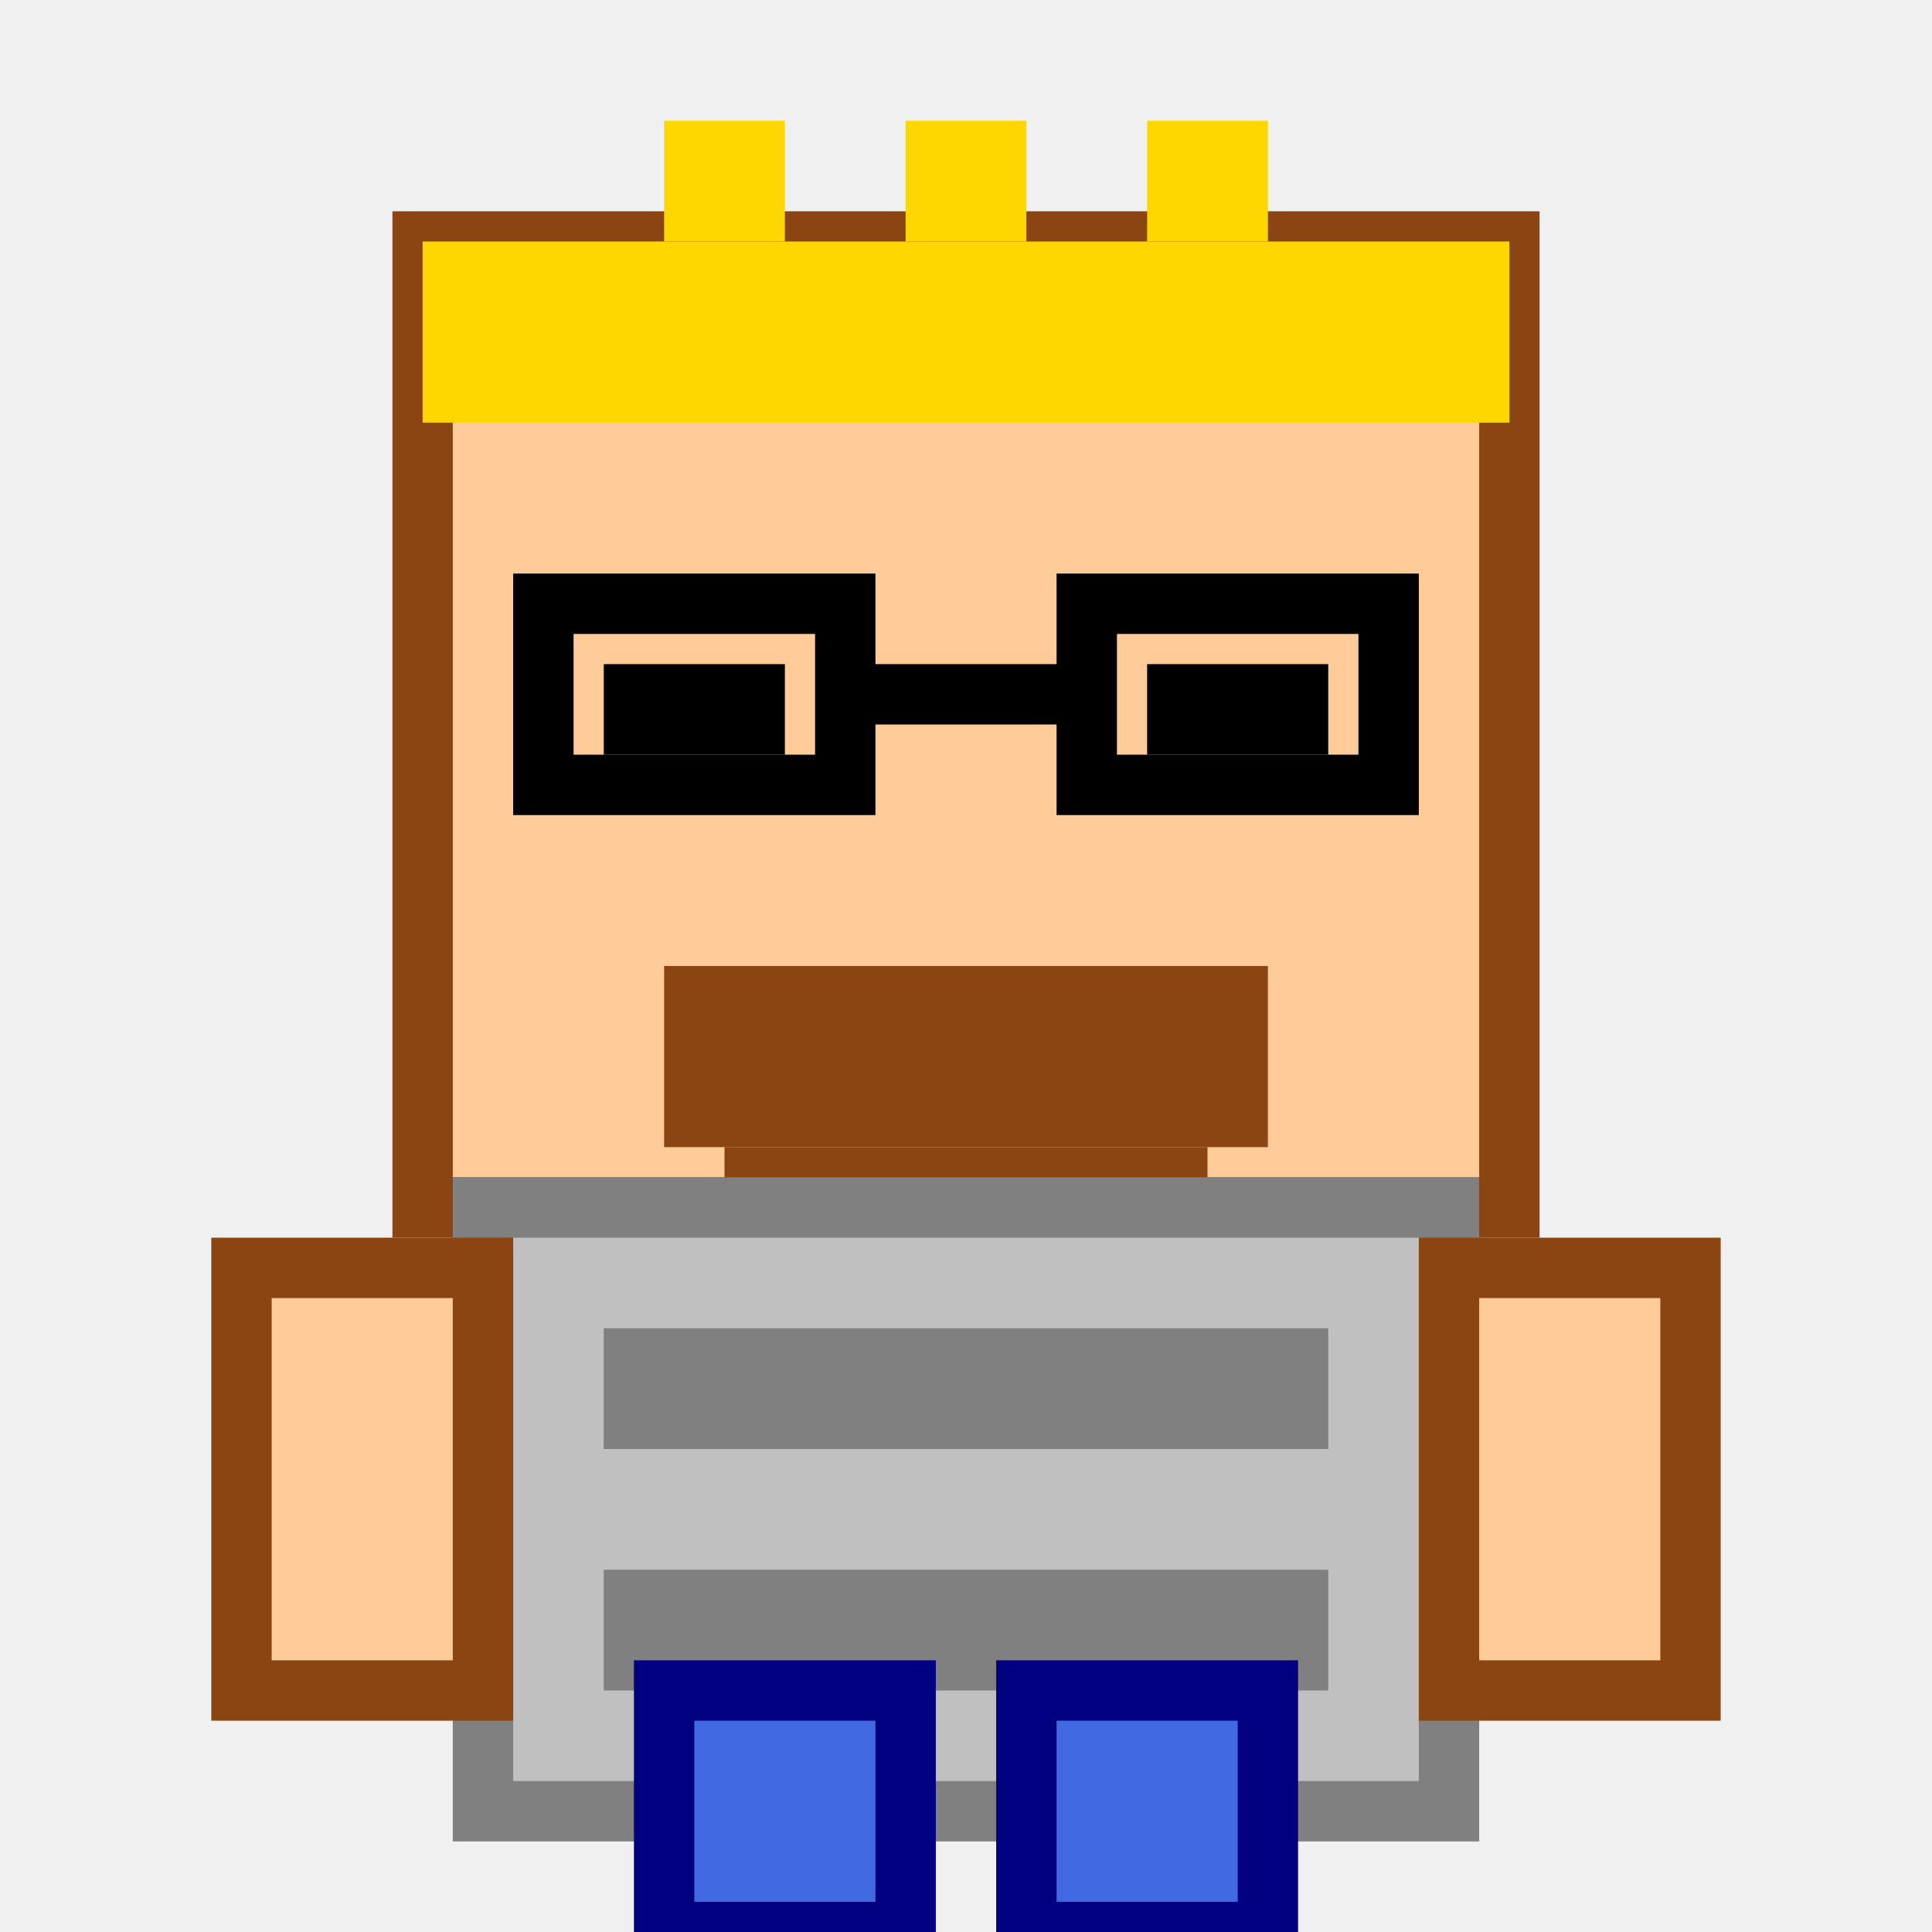
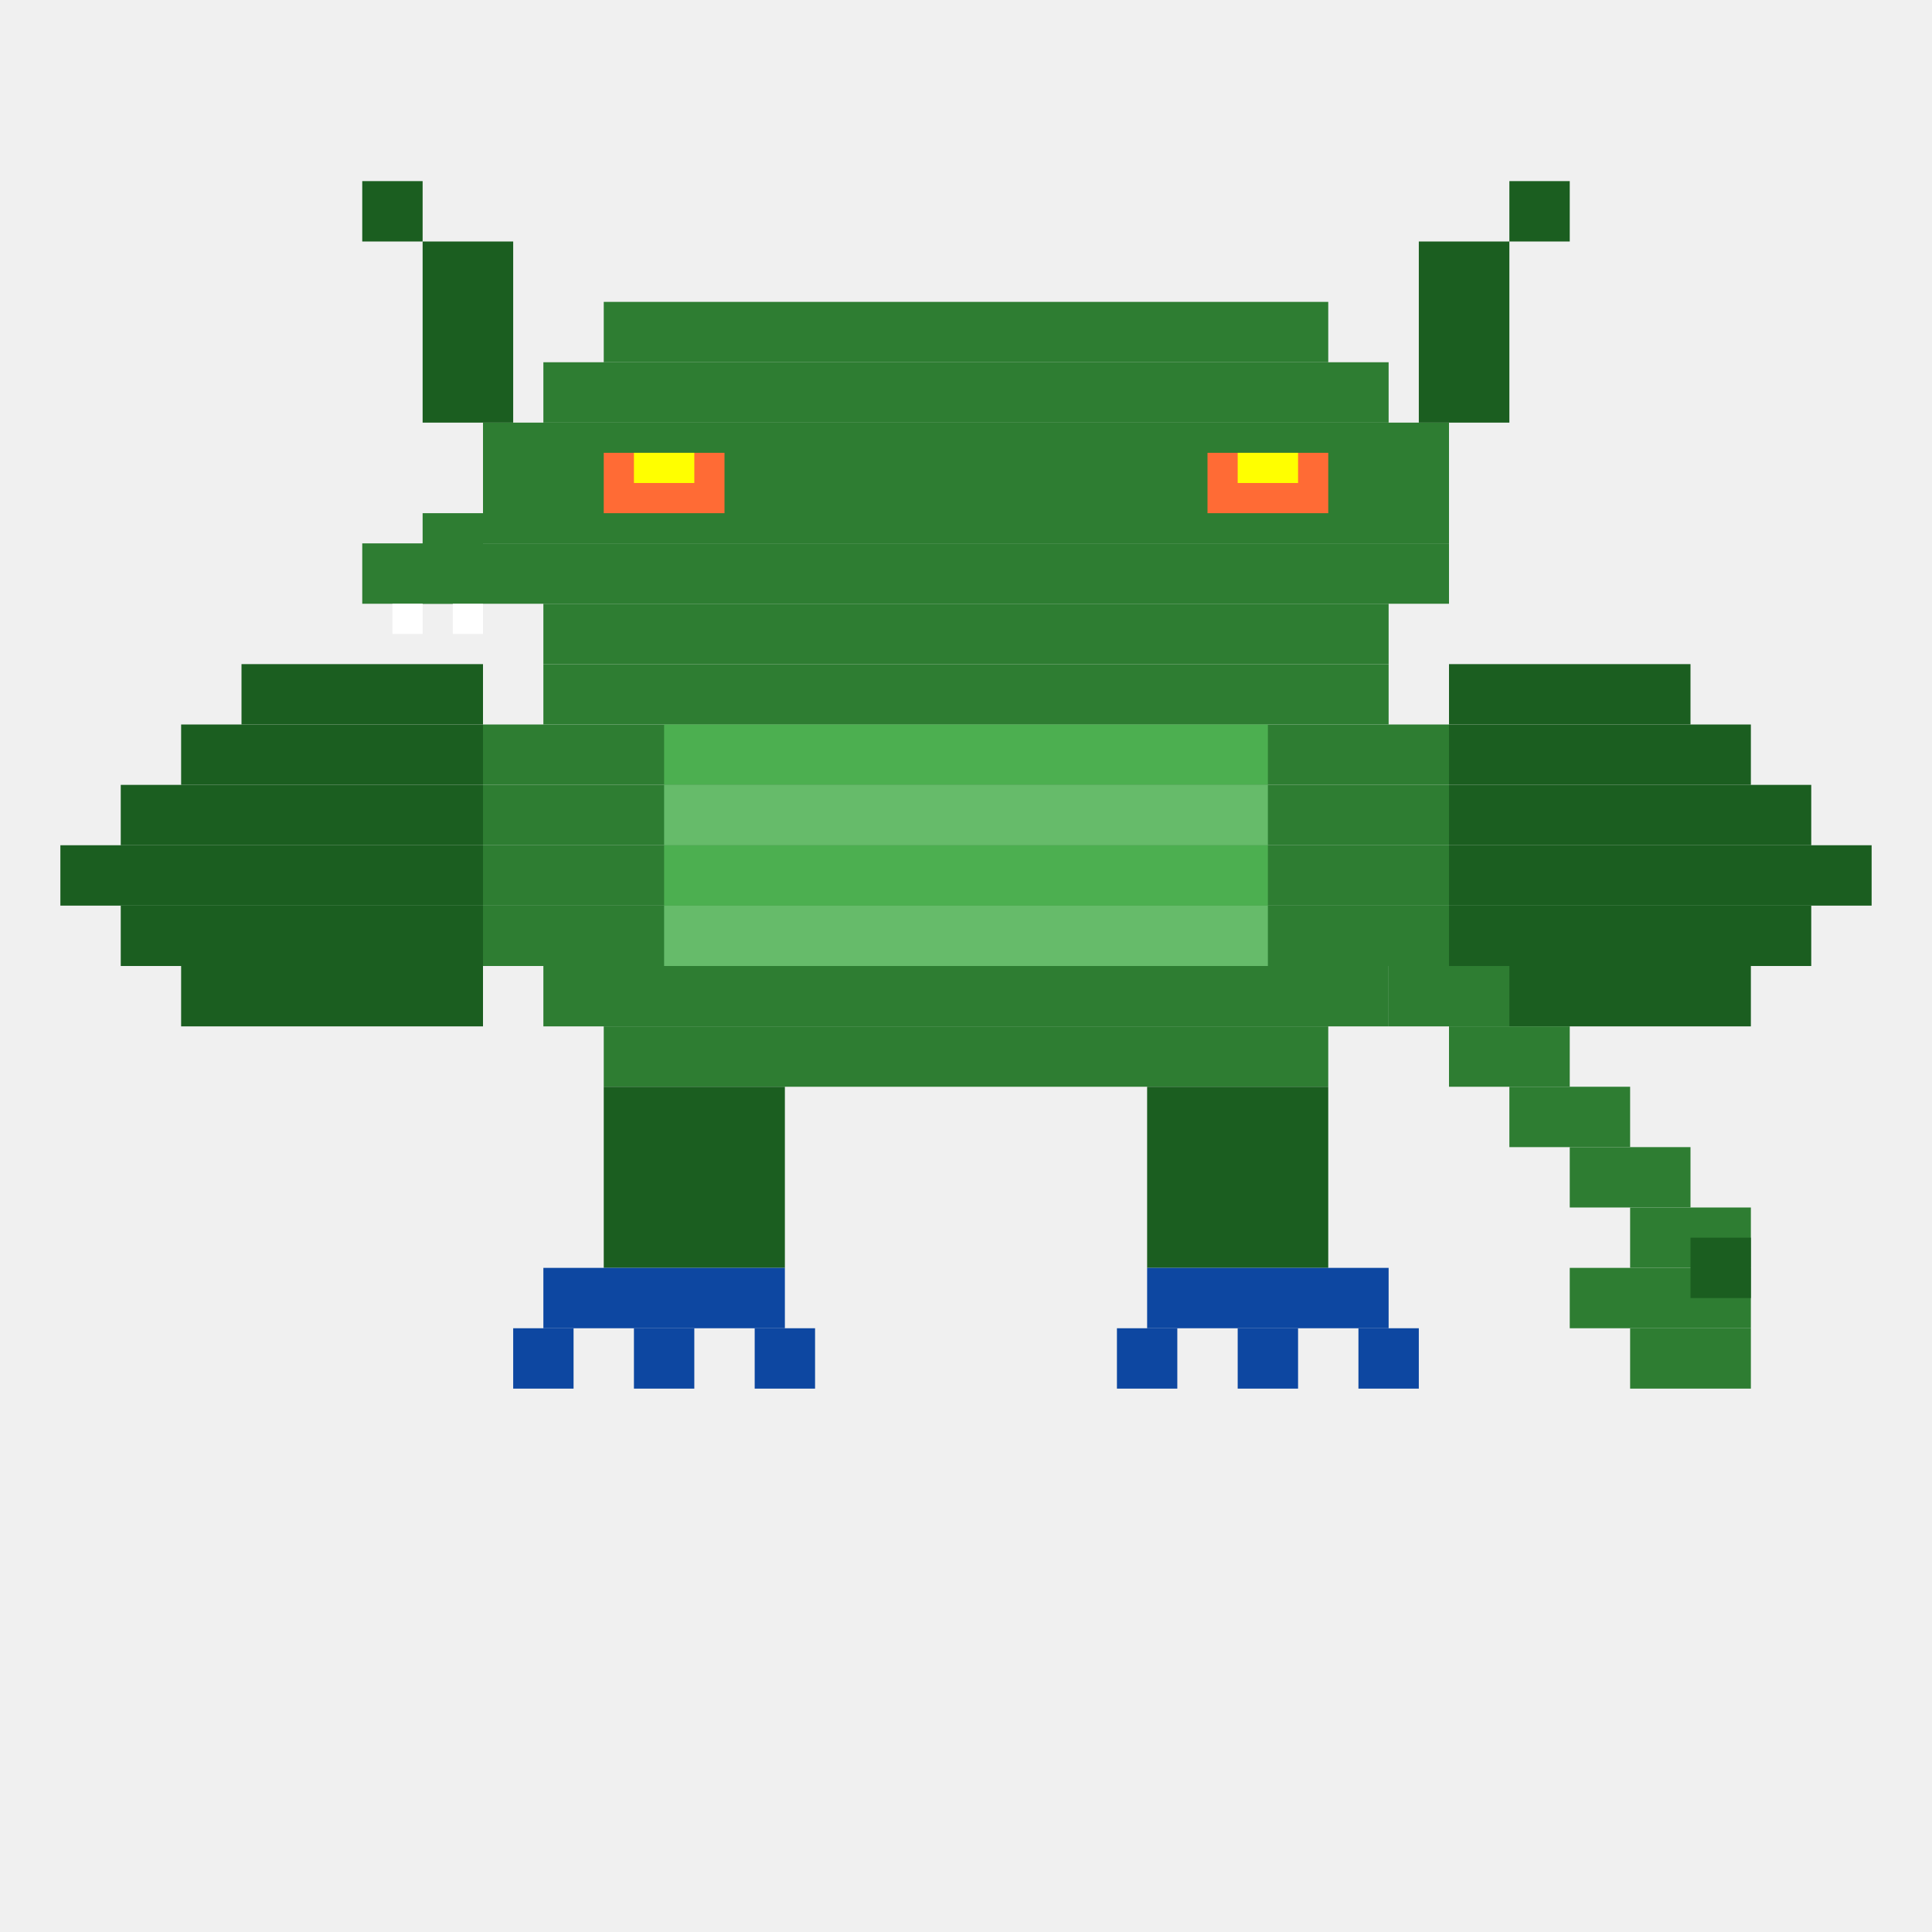
<svg xmlns="http://www.w3.org/2000/svg" width="64" height="64" viewBox="0 0 64 64">
-   <rect x="14" y="8" width="36" height="32" fill="#ffcc99" stroke="#8b4513" stroke-width="2" />
-   <rect x="14" y="8" width="36" height="6" fill="#ffd700" />
-   <rect x="22" y="4" width="4" height="4" fill="#ffd700" />
-   <rect x="30" y="4" width="4" height="4" fill="#ffd700" />
-   <rect x="38" y="4" width="4" height="4" fill="#ffd700" />
-   <rect x="18" y="20" width="10" height="6" fill="none" stroke="#000000" stroke-width="2" />
-   <rect x="36" y="20" width="10" height="6" fill="none" stroke="#000000" stroke-width="2" />
-   <rect x="28" y="22" width="8" height="2" fill="#000000" />
-   <rect x="20" y="22" width="6" height="3" fill="#000000" />
-   <rect x="38" y="22" width="6" height="3" fill="#000000" />
-   <rect x="22" y="32" width="20" height="6" fill="#8b4513" />
-   <rect x="24" y="38" width="16" height="2" fill="#8b4513" />
-   <rect x="16" y="40" width="32" height="20" fill="#c0c0c0" stroke="#808080" stroke-width="2" />
-   <rect x="20" y="44" width="24" height="4" fill="#808080" />
-   <rect x="20" y="52" width="24" height="4" fill="#808080" />
-   <rect x="8" y="42" width="8" height="14" fill="#ffcc99" stroke="#8b4513" stroke-width="2" />
-   <rect x="48" y="42" width="8" height="14" fill="#ffcc99" stroke="#8b4513" stroke-width="2" />
-   <rect x="22" y="56" width="8" height="8" fill="#4169e1" stroke="#000080" stroke-width="2" />
-   <rect x="34" y="56" width="8" height="8" fill="#4169e1" stroke="#000080" stroke-width="2" />
+   <rect x="20" y="10" width="24" height="2" fill="#2E7D32" />
+   <rect x="18" y="12" width="28" height="2" fill="#2E7D32" />
+   <rect x="16" y="14" width="32" height="2" fill="#2E7D32" />
+   <rect x="16" y="16" width="32" height="2" fill="#2E7D32" />
+   <rect x="16" y="18" width="32" height="2" fill="#2E7D32" />
+   <rect x="18" y="20" width="28" height="2" fill="#2E7D32" />
+   <rect x="20" y="15" width="4" height="2" fill="#FF6B35" />
+   <rect x="40" y="15" width="4" height="2" fill="#FF6B35" />
+   <rect x="21" y="15" width="2" height="1" fill="#FFFF00" />
+   <rect x="41" y="15" width="2" height="1" fill="#FFFF00" />
+   <rect x="14" y="8" width="3" height="6" fill="#1B5E20" />
+   <rect x="47" y="8" width="3" height="6" fill="#1B5E20" />
+   <rect x="12" y="6" width="2" height="2" fill="#1B5E20" />
+   <rect x="50" y="6" width="2" height="2" fill="#1B5E20" />
+   <rect x="14" y="17" width="2" height="3" fill="#2E7D32" />
+   <rect x="12" y="18" width="4" height="2" fill="#2E7D32" />
+   <rect x="13" y="20" width="1" height="1" fill="#FFFFFF" />
+   <rect x="15" y="20" width="1" height="1" fill="#FFFFFF" />
+   <rect x="18" y="22" width="28" height="2" fill="#2E7D32" />
+   <rect x="16" y="24" width="32" height="2" fill="#2E7D32" />
+   <rect x="16" y="26" width="32" height="2" fill="#2E7D32" />
+   <rect x="16" y="28" width="32" height="2" fill="#2E7D32" />
+   <rect x="16" y="30" width="32" height="2" fill="#2E7D32" />
+   <rect x="18" y="32" width="28" height="2" fill="#2E7D32" />
+   <rect x="20" y="34" width="24" height="2" fill="#2E7D32" />
+   <rect x="22" y="24" width="20" height="2" fill="#4CAF50" />
+   <rect x="22" y="26" width="20" height="2" fill="#66BB6A" />
+   <rect x="22" y="28" width="20" height="2" fill="#4CAF50" />
+   <rect x="22" y="30" width="20" height="2" fill="#66BB6A" />
+   <rect x="8" y="22" width="8" height="2" fill="#1B5E20" />
+   <rect x="6" y="24" width="10" height="2" fill="#1B5E20" />
+   <rect x="4" y="26" width="12" height="2" fill="#1B5E20" />
+   <rect x="2" y="28" width="14" height="2" fill="#1B5E20" />
+   <rect x="4" y="30" width="12" height="2" fill="#1B5E20" />
+   <rect x="6" y="32" width="10" height="2" fill="#1B5E20" />
+   <rect x="48" y="22" width="8" height="2" fill="#1B5E20" />
+   <rect x="48" y="24" width="10" height="2" fill="#1B5E20" />
+   <rect x="48" y="26" width="12" height="2" fill="#1B5E20" />
+   <rect x="48" y="28" width="14" height="2" fill="#1B5E20" />
+   <rect x="48" y="30" width="12" height="2" fill="#1B5E20" />
+   <rect x="48" y="32" width="10" height="2" fill="#1B5E20" />
+   <rect x="46" y="32" width="4" height="2" fill="#2E7D32" />
+   <rect x="48" y="34" width="4" height="2" fill="#2E7D32" />
+   <rect x="50" y="36" width="4" height="2" fill="#2E7D32" />
+   <rect x="52" y="38" width="4" height="2" fill="#2E7D32" />
+   <rect x="54" y="40" width="4" height="2" fill="#2E7D32" />
+   <rect x="52" y="42" width="6" height="2" fill="#2E7D32" />
+   <rect x="54" y="44" width="4" height="2" fill="#2E7D32" />
+   <rect x="56" y="41" width="2" height="2" fill="#1B5E20" />
+   <rect x="20" y="36" width="6" height="6" fill="#1B5E20" />
+   <rect x="38" y="36" width="6" height="6" fill="#1B5E20" />
+   <rect x="18" y="42" width="8" height="2" fill="#0D47A1" />
+   <rect x="38" y="42" width="8" height="2" fill="#0D47A1" />
+   <rect x="17" y="44" width="2" height="2" fill="#0D47A1" />
+   <rect x="21" y="44" width="2" height="2" fill="#0D47A1" />
+   <rect x="25" y="44" width="2" height="2" fill="#0D47A1" />
+   <rect x="37" y="44" width="2" height="2" fill="#0D47A1" />
+   <rect x="41" y="44" width="2" height="2" fill="#0D47A1" />
+   <rect x="45" y="44" width="2" height="2" fill="#0D47A1" />
</svg>
